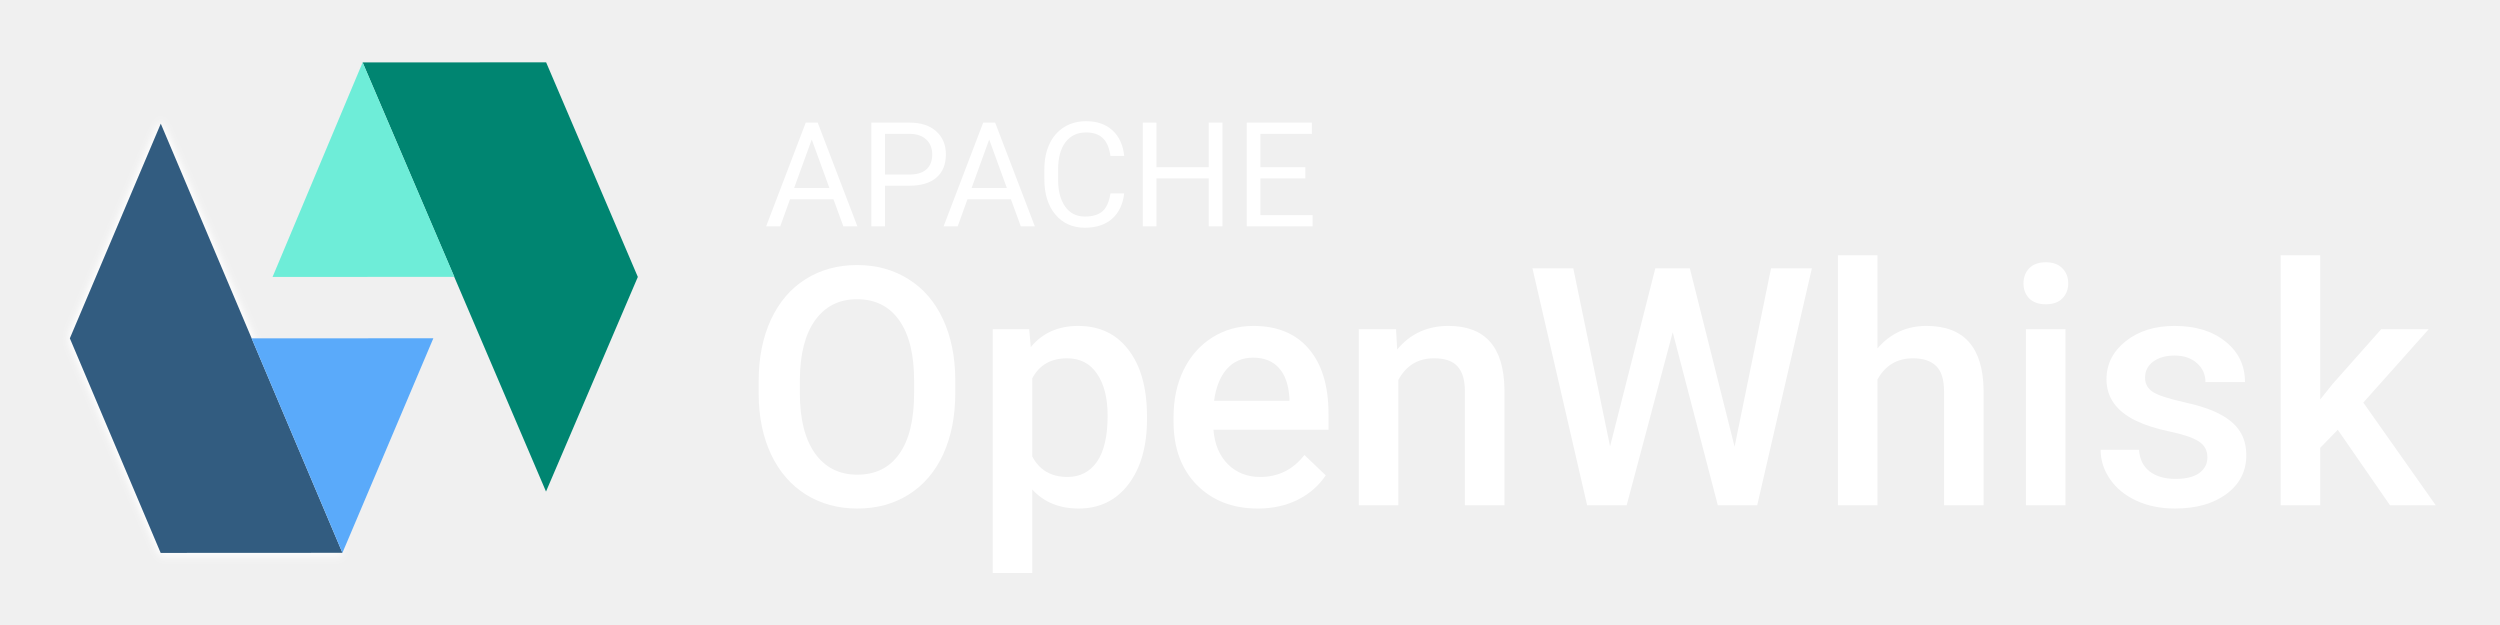
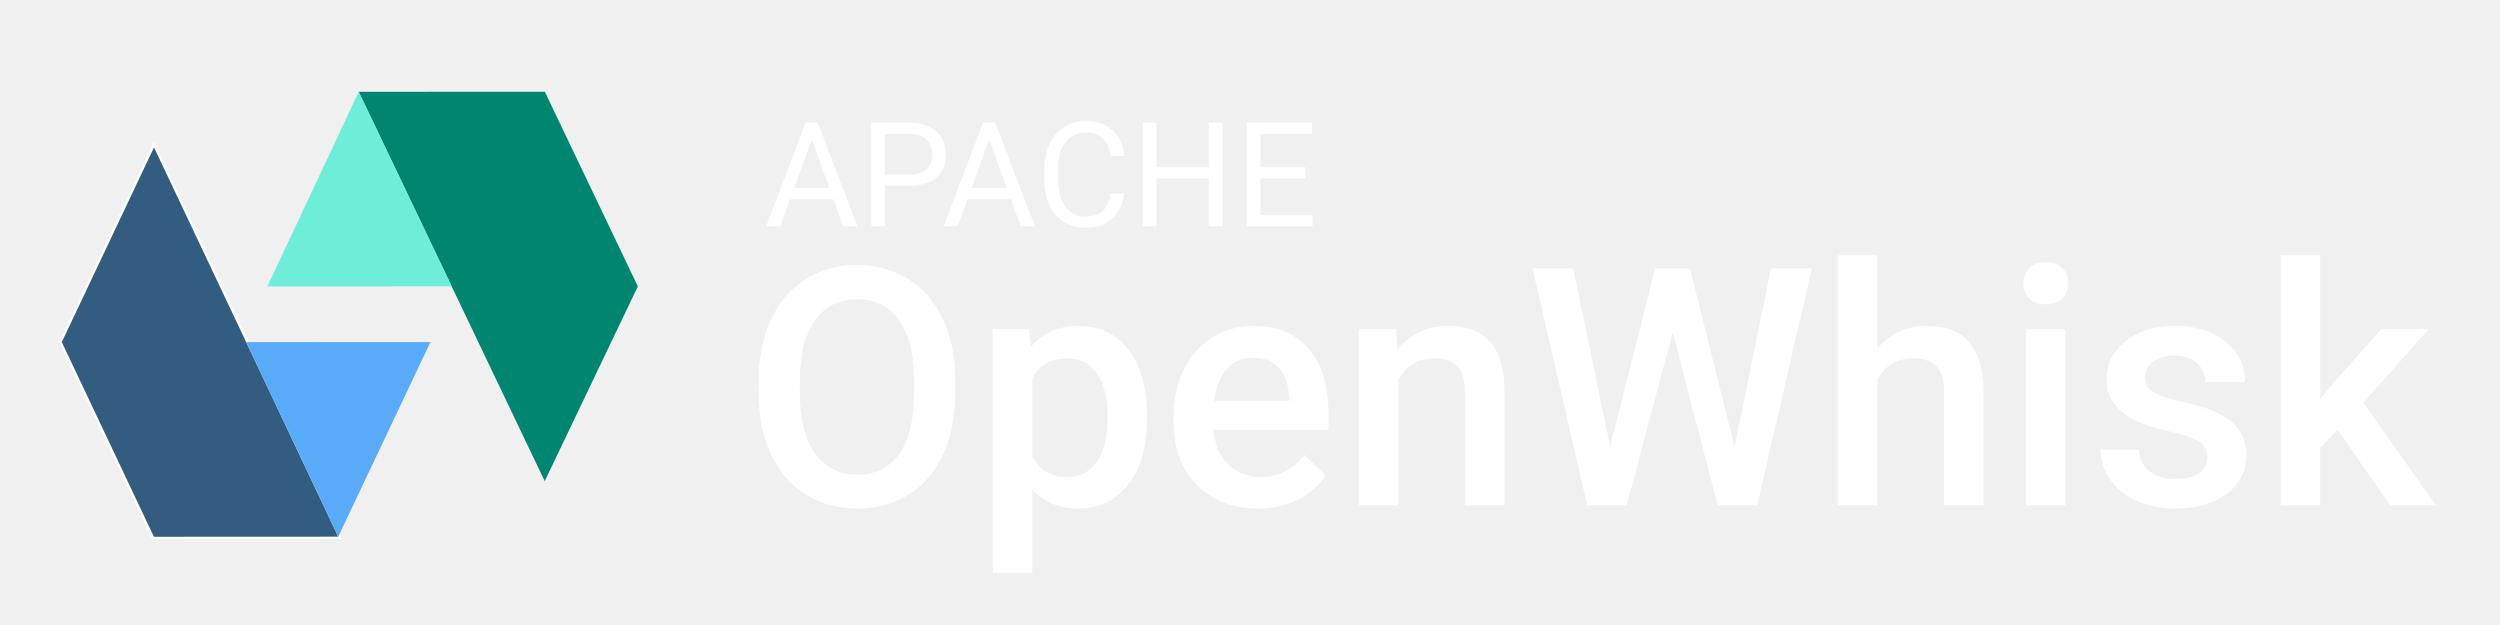
- <svg xmlns="http://www.w3.org/2000/svg" xmlns:xlink="http://www.w3.org/1999/xlink" width="320" height="80" viewBox="0 0 320 80" version="1.1" id="svg4829">
-   <rect style="display:none;fill:#502d16;fill-opacity:1;stroke:none;stroke-opacity:1" id="rect316" width="320" height="80" x="0" y="0" />
+ <svg xmlns="http://www.w3.org/2000/svg" xmlns:ns2="http://www.openswatchbook.org/uri/2009/osb" xmlns:xlink="http://www.w3.org/1999/xlink" width="320" height="80" viewBox="0 0 320 80" version="1.1" id="svg4829">
+   <rect style="display:none;fill:#27558f;fill-opacity:0.941;stroke:none;stroke-opacity:1" id="rect316" width="320" height="80" x="0" y="0" />
  <defs id="defs4816">
-     <color-profile name="Adobe-RGB--1998-" xlink:href="/System/Library/ColorSync/Profiles/AdobeRGB1998.icc" id="color-profile137" />
+     <color-profile name="Adobe-RGB--1998-" xlink:href="/System/Library/ColorSync/Profiles/AdobeRGB1998.icc" id="color-profile9" />
    <filter style="color-interpolation-filters:sRGB" id="filter4902">
      <feFlood flood-opacity="0.498" flood-color="rgb(0,0,0)" result="flood" id="feFlood4892" />
      <feComposite in="flood" in2="SourceGraphic" operator="in" result="composite1" id="feComposite4894" />
      <feGaussianBlur in="composite1" stdDeviation="2" result="blur" id="feGaussianBlur4896" />
      <feOffset dx="6" dy="6" result="offset" id="feOffset4898" />
      <feComposite in="SourceGraphic" in2="offset" operator="over" result="fbSourceGraphic" id="feComposite4900" />
      <feColorMatrix result="fbSourceGraphicAlpha" in="fbSourceGraphic" values="0 0 0 -1 0 0 0 0 -1 0 0 0 0 -1 0 0 0 0 1 0" id="feColorMatrix4988" />
      <feFlood id="feFlood4990" flood-opacity="0.498" flood-color="rgb(0,0,0)" result="flood" in="fbSourceGraphic" />
      <feComposite in2="fbSourceGraphic" id="feComposite4992" in="flood" operator="in" result="composite1" />
      <feGaussianBlur id="feGaussianBlur4994" in="composite1" stdDeviation="1" result="blur" />
      <feOffset id="feOffset4996" dx="6" dy="6" result="offset" />
      <feComposite in2="offset" id="feComposite4998" in="fbSourceGraphic" operator="over" result="fbSourceGraphic" />
      <feColorMatrix result="fbSourceGraphicAlpha" in="fbSourceGraphic" values="0 0 0 -1 0 0 0 0 -1 0 0 0 0 -1 0 0 0 0 1 0" id="feColorMatrix5000" />
      <feFlood id="feFlood5002" flood-opacity="0.498" flood-color="rgb(0,0,0)" result="flood" in="fbSourceGraphic" />
      <feComposite in2="fbSourceGraphic" id="feComposite5004" in="flood" operator="in" result="composite1" />
      <feGaussianBlur id="feGaussianBlur5006" in="composite1" stdDeviation="1" result="blur" />
      <feOffset id="feOffset5008" dx="6" dy="6" result="offset" />
      <feComposite in2="offset" id="feComposite5010" in="fbSourceGraphic" operator="over" result="fbSourceGraphic" />
      <feColorMatrix result="fbSourceGraphicAlpha" in="fbSourceGraphic" values="0 0 0 -1 0 0 0 0 -1 0 0 0 0 -1 0 0 0 0 1 0" id="feColorMatrix5012" />
      <feFlood id="feFlood5014" flood-opacity="0.498" flood-color="rgb(0,0,0)" result="flood" in="fbSourceGraphic" />
      <feComposite in2="fbSourceGraphic" id="feComposite5016" in="flood" operator="in" result="composite1" />
      <feGaussianBlur id="feGaussianBlur5018" in="composite1" stdDeviation="1" result="blur" />
      <feOffset id="feOffset5020" dx="6" dy="6" result="offset" />
      <feComposite in2="offset" id="feComposite5022" in="fbSourceGraphic" operator="over" result="fbSourceGraphic" />
      <feColorMatrix result="fbSourceGraphicAlpha" in="fbSourceGraphic" values="0 0 0 -1 0 0 0 0 -1 0 0 0 0 -1 0 0 0 0 1 0" id="feColorMatrix5024" />
      <feFlood id="feFlood5026" flood-opacity="0.498" flood-color="rgb(0,0,0)" result="flood" in="fbSourceGraphic" />
      <feComposite in2="fbSourceGraphic" id="feComposite5028" in="flood" operator="in" result="composite1" />
      <feGaussianBlur id="feGaussianBlur5030" in="composite1" stdDeviation="1" result="blur" />
      <feOffset id="feOffset5032" dx="6" dy="6" result="offset" />
      <feComposite in2="offset" id="feComposite5034" in="fbSourceGraphic" operator="over" result="fbSourceGraphic" />
      <feColorMatrix result="fbSourceGraphicAlpha" in="fbSourceGraphic" values="0 0 0 -1 0 0 0 0 -1 0 0 0 0 -1 0 0 0 0 1 0" id="feColorMatrix5036" />
      <feFlood id="feFlood5038" flood-opacity="0.498" flood-color="rgb(0,0,0)" result="flood" in="fbSourceGraphic" />
      <feComposite in2="fbSourceGraphic" id="feComposite5040" in="flood" operator="in" result="composite1" />
      <feGaussianBlur id="feGaussianBlur5042" in="composite1" stdDeviation="1" result="blur" />
      <feOffset id="feOffset5044" dx="6" dy="6" result="offset" />
      <feComposite in2="offset" id="feComposite5046" in="fbSourceGraphic" operator="over" result="composite2" />
    </filter>
    <filter style="color-interpolation-filters:sRGB" id="filter4342">
      <feFlood flood-opacity="0.933" flood-color="rgb(255,255,255)" result="flood" id="feFlood4332" />
      <feComposite in="flood" in2="SourceGraphic" operator="in" result="composite1" id="feComposite4334" />
      <feGaussianBlur in="composite1" stdDeviation="0.2" result="blur" id="feGaussianBlur4336" />
      <feOffset dx="1.38778e-16" dy="1.38778e-16" result="offset" id="feOffset4338" />
      <feComposite in="SourceGraphic" in2="offset" operator="over" result="fbSourceGraphic" id="feComposite4340" />
      <feColorMatrix result="fbSourceGraphicAlpha" in="fbSourceGraphic" values="0 0 0 -1 0 0 0 0 -1 0 0 0 0 -1 0 0 0 0 1 0" id="feColorMatrix4344" />
      <feFlood id="feFlood4346" flood-opacity="0.933" flood-color="rgb(255,255,255)" result="flood" in="fbSourceGraphic" />
      <feComposite in2="fbSourceGraphic" id="feComposite4348" in="flood" operator="in" result="composite1" />
      <feGaussianBlur id="feGaussianBlur4350" in="composite1" stdDeviation="0.2" result="blur" />
      <feOffset id="feOffset4352" dx="1.38778e-16" dy="1.38778e-16" result="offset" />
      <feComposite in2="offset" id="feComposite4354" in="fbSourceGraphic" operator="over" result="composite2" />
    </filter>
+     <linearGradient ns2:paint="solid" id="linearGradient2544">
+       <stop id="stop2542" offset="0" style="stop-color:#000000;stop-opacity:1;" />
+     </linearGradient>
+     <color-profile id="color-profile61" xlink:href="/System/Library/ColorSync/Profiles/AdobeRGB1998.icc" name="Adobe-RGB--1998-" />
+     <filter id="filter4902-8" style="color-interpolation-filters:sRGB">
+       <feFlood id="feFlood4892-3" result="flood" flood-color="rgb(0,0,0)" flood-opacity="0.498" />
+       <feComposite id="feComposite4894-9" result="composite1" operator="in" in2="SourceGraphic" in="flood" />
+       <feGaussianBlur id="feGaussianBlur4896-0" result="blur" stdDeviation="2" in="composite1" />
+       <feOffset id="feOffset4898-5" result="offset" dy="6" dx="6" />
+       <feComposite id="feComposite4900-2" result="fbSourceGraphic" operator="over" in2="offset" in="SourceGraphic" />
+       <feColorMatrix id="feColorMatrix4988-2" values="0 0 0 -1 0 0 0 0 -1 0 0 0 0 -1 0 0 0 0 1 0" in="fbSourceGraphic" result="fbSourceGraphicAlpha" />
+       <feFlood in="fbSourceGraphic" result="flood" flood-color="rgb(0,0,0)" flood-opacity="0.498" id="feFlood4990-7" />
+       <feComposite result="composite1" operator="in" in="flood" id="feComposite4992-3" in2="fbSourceGraphic" />
+       <feGaussianBlur result="blur" stdDeviation="1" in="composite1" id="feGaussianBlur4994-7" />
+       <feOffset result="offset" dy="6" dx="6" id="feOffset4996-9" />
+       <feComposite result="fbSourceGraphic" operator="over" in="fbSourceGraphic" id="feComposite4998-0" in2="offset" />
+       <feColorMatrix id="feColorMatrix5000-2" values="0 0 0 -1 0 0 0 0 -1 0 0 0 0 -1 0 0 0 0 1 0" in="fbSourceGraphic" result="fbSourceGraphicAlpha" />
+       <feFlood in="fbSourceGraphic" result="flood" flood-color="rgb(0,0,0)" flood-opacity="0.498" id="feFlood5002-3" />
+       <feComposite result="composite1" operator="in" in="flood" id="feComposite5004-9" in2="fbSourceGraphic" />
+       <feGaussianBlur result="blur" stdDeviation="1" in="composite1" id="feGaussianBlur5006-9" />
+       <feOffset result="offset" dy="6" dx="6" id="feOffset5008-7" />
+       <feComposite result="fbSourceGraphic" operator="over" in="fbSourceGraphic" id="feComposite5010-0" in2="offset" />
+       <feColorMatrix id="feColorMatrix5012-3" values="0 0 0 -1 0 0 0 0 -1 0 0 0 0 -1 0 0 0 0 1 0" in="fbSourceGraphic" result="fbSourceGraphicAlpha" />
+       <feFlood in="fbSourceGraphic" result="flood" flood-color="rgb(0,0,0)" flood-opacity="0.498" id="feFlood5014-9" />
+       <feComposite result="composite1" operator="in" in="flood" id="feComposite5016-8" in2="fbSourceGraphic" />
+       <feGaussianBlur result="blur" stdDeviation="1" in="composite1" id="feGaussianBlur5018-6" />
+       <feOffset result="offset" dy="6" dx="6" id="feOffset5020-5" />
+       <feComposite result="fbSourceGraphic" operator="over" in="fbSourceGraphic" id="feComposite5022-7" in2="offset" />
+       <feColorMatrix id="feColorMatrix5024-6" values="0 0 0 -1 0 0 0 0 -1 0 0 0 0 -1 0 0 0 0 1 0" in="fbSourceGraphic" result="fbSourceGraphicAlpha" />
+       <feFlood in="fbSourceGraphic" result="flood" flood-color="rgb(0,0,0)" flood-opacity="0.498" id="feFlood5026-2" />
+       <feComposite result="composite1" operator="in" in="flood" id="feComposite5028-7" in2="fbSourceGraphic" />
+       <feGaussianBlur result="blur" stdDeviation="1" in="composite1" id="feGaussianBlur5030-0" />
+       <feOffset result="offset" dy="6" dx="6" id="feOffset5032-3" />
+       <feComposite result="fbSourceGraphic" operator="over" in="fbSourceGraphic" id="feComposite5034-9" in2="offset" />
+       <feColorMatrix id="feColorMatrix5036-9" values="0 0 0 -1 0 0 0 0 -1 0 0 0 0 -1 0 0 0 0 1 0" in="fbSourceGraphic" result="fbSourceGraphicAlpha" />
+       <feFlood in="fbSourceGraphic" result="flood" flood-color="rgb(0,0,0)" flood-opacity="0.498" id="feFlood5038-9" />
+       <feComposite result="composite1" operator="in" in="flood" id="feComposite5040-1" in2="fbSourceGraphic" />
+       <feGaussianBlur result="blur" stdDeviation="1" in="composite1" id="feGaussianBlur5042-7" />
+       <feOffset result="offset" dy="6" dx="6" id="feOffset5044-2" />
+       <feComposite result="composite2" operator="over" in="fbSourceGraphic" id="feComposite5046-3" in2="offset" />
+     </filter>
+     <filter id="filter569" style="color-interpolation-filters:sRGB">
+       <feFlood id="feFlood559" result="flood" flood-color="rgb(0,0,0)" flood-opacity="0.498" />
+       <feComposite id="feComposite561" result="composite1" operator="in" in2="SourceGraphic" in="flood" />
+       <feGaussianBlur id="feGaussianBlur563" result="blur" stdDeviation="1.38778e-16" in="composite1" />
+       <feOffset id="feOffset565" result="offset" dy="0.2" dx="0.2" />
+       <feComposite id="feComposite567" result="composite2" operator="over" in2="offset" in="SourceGraphic" />
+     </filter>
+     <filter id="filter895" style="color-interpolation-filters:sRGB">
+       <feFlood id="feFlood885" result="flood" flood-color="rgb(255,255,255)" flood-opacity="0.498" />
+       <feComposite id="feComposite887" result="composite1" operator="in" in2="SourceGraphic" in="flood" />
+       <feGaussianBlur id="feGaussianBlur889" result="blur" stdDeviation="1.38778e-16" in="composite1" />
+       <feOffset id="feOffset891" result="offset" dy="-2.77556e-17" dx="-0.2" />
+       <feComposite id="feComposite893" result="composite2" operator="over" in2="offset" in="SourceGraphic" />
+     </filter>
+     <filter id="filter946" style="color-interpolation-filters:sRGB">
+       <feFlood id="feFlood936" result="flood" flood-color="rgb(0,0,0)" flood-opacity="0.498" />
+       <feComposite id="feComposite938" result="composite1" operator="in" in2="SourceGraphic" in="flood" />
+       <feGaussianBlur id="feGaussianBlur940" result="blur" stdDeviation="1.38778e-16" in="composite1" />
+       <feOffset id="feOffset942" result="offset" dy="-2.77556e-17" dx="-0.2" />
+       <feComposite id="feComposite944" result="composite2" operator="over" in2="offset" in="SourceGraphic" />
+     </filter>
+     <filter id="filter1214" style="color-interpolation-filters:sRGB">
+       <feFlood id="feFlood1204" result="flood" flood-color="rgb(0,0,0)" flood-opacity="0.498" />
+       <feComposite id="feComposite1206" result="composite1" operator="in" in2="SourceGraphic" in="flood" />
+       <feGaussianBlur id="feGaussianBlur1208" result="blur" stdDeviation="1.38778e-16" in="composite1" />
+       <feOffset id="feOffset1210" result="offset" dy="0.1" dx="-0.1" />
+       <feComposite id="feComposite1212" result="composite2" operator="over" in2="offset" in="SourceGraphic" />
+     </filter>
+     <filter id="filter1437" style="color-interpolation-filters:sRGB">
+       <feFlood id="feFlood1427" result="flood" flood-color="rgb(255,255,255)" flood-opacity="0.498" />
+       <feComposite id="feComposite1429" result="composite1" operator="in" in2="SourceGraphic" in="flood" />
+       <feGaussianBlur id="feGaussianBlur1431" result="blur" stdDeviation="1.38778e-16" in="composite1" />
+       <feOffset id="feOffset1433" result="offset" dy="0.1" dx="0.1" />
+       <feComposite id="feComposite1435" result="composite2" operator="over" in2="offset" in="SourceGraphic" />
+     </filter>
+     <clipPath id="clipPath2252" clipPathUnits="userSpaceOnUse">
+       <rect ry="0.375" y="-0.229" x="15.285" height="17.758" width="15.336" id="rect2254" style="fill:none;fill-opacity:1;stroke:#000000;stroke-width:0.937;stroke-linecap:butt;stroke-linejoin:miter;stroke-opacity:1;paint-order:fill markers stroke" />
+     </clipPath>
+     <clipPath id="clipPath2270" clipPathUnits="userSpaceOnUse">
+       <rect ry="0.36" y="-0.064" x="9.199" height="9.028" width="11.395" id="rect2272" style="fill:none;fill-opacity:1;stroke:#000000;stroke-width:0;stroke-linecap:butt;stroke-linejoin:miter;stroke-miterlimit:4;stroke-dasharray:none;stroke-opacity:1;paint-order:fill markers stroke" />
+     </clipPath>
+     <filter id="filter2408" style="color-interpolation-filters:sRGB">
+       <feFlood id="feFlood2398" result="flood" flood-color="rgb(0,0,0)" flood-opacity="0.498" />
+       <feComposite id="feComposite2400" result="composite1" operator="in" in2="SourceGraphic" in="flood" />
+       <feGaussianBlur id="feGaussianBlur2402" result="blur" stdDeviation="1.38778e-16" in="composite1" />
+       <feOffset id="feOffset2404" result="offset" dy="0.1" dx="-0.1" />
+       <feComposite id="feComposite2406" result="composite2" operator="over" in2="offset" in="SourceGraphic" />
+     </filter>
+     <clipPath id="clipPath2418" clipPathUnits="userSpaceOnUse">
+       <rect ry="0.37" y="-0.056" x="10.365" height="8.949" width="11.568" id="rect2420" style="fill:none;fill-opacity:1;stroke:#000000;stroke-width:0;stroke-linecap:butt;stroke-linejoin:miter;stroke-miterlimit:4;stroke-dasharray:none;stroke-opacity:1;paint-order:fill markers stroke" />
+     </clipPath>
+     <filter id="filter2530" style="color-interpolation-filters:sRGB">
+       <feFlood id="feFlood2520" result="flood" flood-color="rgb(255,255,255)" flood-opacity="0.498" />
+       <feComposite id="feComposite2522" result="composite1" operator="in" in2="SourceGraphic" in="flood" />
+       <feGaussianBlur id="feGaussianBlur2524" result="blur" stdDeviation="1.38778e-16" in="composite1" />
+       <feOffset id="feOffset2526" result="offset" dy="0" dx="-0.1" />
+       <feComposite id="feComposite2528" result="composite2" operator="over" in2="offset" in="SourceGraphic" />
+     </filter>
  </defs>
-   <g id="Symbols" style="display:inline;fill:none;fill-rule:evenodd;stroke:none;stroke-width:1" transform="translate(0,99.98738)">
-     <g aria-label="APACHE" style="font-style:normal;font-variant:normal;font-weight:normal;font-stretch:normal;font-size:18.667px;line-height:1.25;font-family:Roboto;-inkscape-font-specification:'Roboto, Normal';font-variant-ligatures:normal;font-variant-caps:normal;font-variant-numeric:normal;font-feature-settings:normal;text-align:start;letter-spacing:0px;word-spacing:0px;writing-mode:lr-tb;text-anchor:start;display:inline;fill:#ffffff;fill-opacity:1;stroke:none" id="text3766" transform="translate(-270.2426,-30.29289)">
-       <path d="m 376.924,-44.191 h -5.56 l -1.249,3.464 h -1.805 l 5.068,-13.271 h 1.531 l 5.077,13.271 h -1.796 z m -5.031,-1.44 h 4.512 l -2.26,-6.207 z" id="path3790" />
-       <path d="m 383.523,-45.923 v 5.195 h -1.75 v -13.271 h 4.895 q 2.178,0 3.409,1.112 1.24,1.112 1.24,2.944 0,1.932 -1.212,2.98 -1.203,1.039 -3.454,1.039 z m 0,-1.431 h 3.145 q 1.404,0 2.151,-0.656 0.747,-0.665 0.747,-1.914 0,-1.185 -0.747,-1.896 -0.747,-0.711 -2.051,-0.738 h -3.245 z" id="path3792" />
-       <path d="m 399.638,-44.191 h -5.56 l -1.249,3.464 h -1.805 l 5.068,-13.271 h 1.531 l 5.077,13.271 h -1.796 z m -5.031,-1.44 h 4.512 l -2.26,-6.207 z" id="path3794" />
-       <path d="m 414.139,-44.938 q -0.246,2.105 -1.559,3.254 -1.303,1.139 -3.473,1.139 -2.352,0 -3.773,-1.686 -1.413,-1.686 -1.413,-4.512 v -1.276 q 0,-1.85 0.656,-3.254 0.665,-1.404 1.878,-2.151 1.212,-0.757 2.807,-0.757 2.115,0 3.391,1.185 1.276,1.176 1.486,3.263 h -1.759 q -0.228,-1.586 -0.993,-2.297 -0.757,-0.711 -2.124,-0.711 -1.677,0 -2.634,1.24 -0.948,1.24 -0.948,3.527 v 1.285 q 0,2.16 0.902,3.436 0.902,1.276 2.525,1.276 1.458,0 2.233,-0.656 0.784,-0.665 1.039,-2.306 z" id="path3796" />
-       <path d="m 426.717,-40.727 h -1.759 v -6.134 h -6.69 v 6.134 h -1.75 v -13.271 h 1.75 v 5.706 h 6.69 v -5.706 h 1.759 z" id="path3798" />
-       <path d="m 437.326,-46.862 h -5.751 v 4.703 h 6.681 v 1.431 h -8.431 v -13.271 h 8.34 v 1.44 h -6.59 v 4.266 h 5.751 z" id="path3800" />
+   <g transform="translate(-270.2426,69.69449)" id="text3766" style="font-style:normal;font-variant:normal;font-weight:normal;font-stretch:normal;font-size:18.667px;line-height:1.25;font-family:Roboto;-inkscape-font-specification:'Roboto, Normal';font-variant-ligatures:normal;font-variant-caps:normal;font-variant-numeric:normal;font-feature-settings:normal;text-align:start;letter-spacing:0px;word-spacing:0px;writing-mode:lr-tb;text-anchor:start;display:inline;fill:#ffffff;fill-opacity:1;fill-rule:evenodd;stroke:none;stroke-width:1" aria-label="APACHE">
+     <path id="path3790" d="m 376.924,-44.191 h -5.56 l -1.249,3.464 h -1.805 l 5.068,-13.271 h 1.531 l 5.077,13.271 h -1.796 z m -5.031,-1.44 h 4.512 l -2.26,-6.207 z" />
+     <path id="path3792" d="m 383.523,-45.923 v 5.195 h -1.75 v -13.271 h 4.895 q 2.178,0 3.409,1.112 1.24,1.112 1.24,2.944 0,1.932 -1.212,2.98 -1.203,1.039 -3.454,1.039 z m 0,-1.431 h 3.145 q 1.404,0 2.151,-0.656 0.747,-0.665 0.747,-1.914 0,-1.185 -0.747,-1.896 -0.747,-0.711 -2.051,-0.738 h -3.245 z" />
+     <path id="path3794" d="m 399.638,-44.191 h -5.56 l -1.249,3.464 h -1.805 l 5.068,-13.271 h 1.531 l 5.077,13.271 h -1.796 z m -5.031,-1.44 h 4.512 l -2.26,-6.207 z" />
+     <path id="path3796" d="m 414.139,-44.938 q -0.246,2.105 -1.559,3.254 -1.303,1.139 -3.473,1.139 -2.352,0 -3.773,-1.686 -1.413,-1.686 -1.413,-4.512 v -1.276 q 0,-1.85 0.656,-3.254 0.665,-1.404 1.878,-2.151 1.212,-0.757 2.807,-0.757 2.115,0 3.391,1.185 1.276,1.176 1.486,3.263 h -1.759 q -0.228,-1.586 -0.993,-2.297 -0.757,-0.711 -2.124,-0.711 -1.677,0 -2.634,1.24 -0.948,1.24 -0.948,3.527 v 1.285 q 0,2.16 0.902,3.436 0.902,1.276 2.525,1.276 1.458,0 2.233,-0.656 0.784,-0.665 1.039,-2.306 z" />
+     <path id="path3798" d="m 426.717,-40.727 h -1.759 v -6.134 h -6.69 v 6.134 h -1.75 v -13.271 h 1.75 v 5.706 h 6.69 v -5.706 h 1.759 z" />
+     <path id="path3800" d="m 437.326,-46.862 h -5.751 v 4.703 h 6.681 v 1.431 h -8.431 v -13.271 h 8.34 v 1.44 h -6.59 v 4.266 h 5.751 z" />
+   </g>
+   <g transform="translate(-270.2426,69.69449)" id="text3762" style="font-style:normal;font-variant:normal;font-weight:500;font-stretch:normal;font-size:42.667px;line-height:1.25;font-family:Roboto;-inkscape-font-specification:'Roboto, Medium';font-variant-ligatures:normal;font-variant-caps:normal;font-variant-numeric:normal;font-feature-settings:normal;text-align:start;letter-spacing:0px;word-spacing:0px;writing-mode:lr-tb;text-anchor:start;fill:#ffffff;fill-opacity:1;fill-rule:evenodd;stroke:none;stroke-width:1" aria-label="OpenWhisk">
+     <path id="path3771" d="m 392.519,-19.394 q 0,4.458 -1.542,7.833 -1.542,3.354 -4.417,5.167 -2.854,1.792 -6.583,1.792 -3.688,0 -6.583,-1.792 -2.875,-1.812 -4.458,-5.146 -1.562,-3.333 -1.583,-7.688 v -1.708 q 0,-4.438 1.562,-7.833 1.583,-3.396 4.438,-5.188 2.875,-1.812 6.583,-1.812 3.708,0 6.562,1.792 2.875,1.771 4.438,5.125 1.562,3.333 1.583,7.771 z m -5.271,-1.583 q 0,-5.042 -1.917,-7.729 -1.896,-2.688 -5.396,-2.688 -3.417,0 -5.354,2.688 -1.917,2.667 -1.958,7.563 v 1.75 q 0,5 1.938,7.729 1.958,2.729 5.417,2.729 3.5,0 5.375,-2.667 1.896,-2.667 1.896,-7.792 z" />
+     <path id="path3773" d="m 417.06,-16.06 q 0,5.229 -2.375,8.354 -2.375,3.104 -6.375,3.104 -3.708,0 -5.938,-2.438 V 3.648 h -5.062 V -27.56 h 4.667 l 0.208,2.292 q 2.229,-2.708 6.062,-2.708 4.125,0 6.458,3.083 2.354,3.062 2.354,8.521 z m -5.042,-0.438 q 0,-3.375 -1.354,-5.354 -1.333,-1.979 -3.833,-1.979 -3.104,0 -4.458,2.562 v 10 q 1.375,2.625 4.5,2.625 2.417,0 3.771,-1.938 1.375,-1.958 1.375,-5.917 z" />
+     <path id="path3775" d="m 431.248,-4.602 q -4.812,0 -7.812,-3.021 -2.979,-3.042 -2.979,-8.083 v -0.625 q 0,-3.375 1.292,-6.021 1.312,-2.667 3.667,-4.146 2.354,-1.479 5.25,-1.479 4.604,0 7.104,2.938 2.521,2.938 2.521,8.312 v 2.042 h -14.729 q 0.229,2.792 1.854,4.417 1.646,1.625 4.125,1.625 3.479,0 5.667,-2.812 l 2.729,2.604 q -1.354,2.021 -3.625,3.146 -2.25,1.104 -5.062,1.104 z m -0.604,-19.313 q -2.083,0 -3.375,1.458 -1.271,1.458 -1.625,4.062 h 9.646 v -0.375 q -0.167,-2.542 -1.354,-3.833 -1.188,-1.312 -3.292,-1.312 z" />
+     <path id="path3777" d="m 448.935,-27.56 0.146,2.604 q 2.5,-3.021 6.562,-3.021 7.042,0 7.167,8.062 v 14.896 h -5.062 V -19.623 q 0,-2.146 -0.938,-3.167 -0.917,-1.042 -3.021,-1.042 -3.062,0 -4.562,2.771 v 16.042 h -5.062 V -27.56 Z" />
+     <path id="path3779" d="m 492.269,-12.519 4.667,-22.833 h 5.229 l -7,30.333 h -5.042 l -5.771,-22.146 -5.896,22.146 h -5.062 l -7,-30.333 h 5.229 l 4.708,22.792 5.792,-22.792 h 4.417 z" />
+     <path id="path3781" d="m 510.56,-25.102 q 2.479,-2.875 6.271,-2.875 7.208,0 7.312,8.229 v 14.729 h -5.062 V -19.56 q 0,-2.333 -1.021,-3.292 -1,-0.979 -2.958,-0.979 -3.042,0 -4.542,2.708 v 16.104 h -5.062 V -37.019 h 5.062 z" />
+     <path id="path3783" d="m 534.623,-5.019 h -5.062 V -27.56 h 5.062 z m -5.375,-28.396 q 0,-1.167 0.729,-1.938 0.75,-0.771 2.125,-0.771 1.375,0 2.125,0.771 0.75,0.771 0.75,1.938 0,1.146 -0.75,1.917 -0.75,0.75 -2.125,0.75 -1.375,0 -2.125,-0.75 -0.729,-0.771 -0.729,-1.917 z" />
+     <path id="path3785" d="m 552.79,-11.144 q 0,-1.354 -1.125,-2.062 -1.104,-0.708 -3.688,-1.25 -2.583,-0.542 -4.312,-1.375 -3.792,-1.833 -3.792,-5.312 0,-2.917 2.458,-4.875 2.458,-1.958 6.25,-1.958 4.042,0 6.521,2 2.5,2 2.5,5.188 h -5.062 q 0,-1.458 -1.083,-2.417 -1.083,-0.979 -2.875,-0.979 -1.667,0 -2.729,0.771 -1.042,0.771 -1.042,2.062 0,1.167 0.979,1.812 0.979,0.646 3.958,1.312 2.979,0.646 4.667,1.562 1.708,0.896 2.521,2.167 0.833,1.271 0.833,3.083 0,3.042 -2.521,4.937 -2.521,1.875 -6.604,1.875 -2.771,0 -4.938,-1 -2.167,-1 -3.375,-2.75 -1.208,-1.75 -1.208,-3.771 h 4.917 q 0.104,1.792 1.354,2.771 1.25,0.958 3.312,0.958 2,0 3.042,-0.75 1.042,-0.771 1.042,-2 z" />
+     <path id="path3787" d="m 569.477,-14.685 -2.25,2.312 v 7.354 h -5.062 V -37.019 h 5.062 v 18.458 l 1.583,-1.979 6.229,-7.021 h 6.083 l -8.375,9.396 9.271,13.146 h -5.854 z" />
+   </g>
+   <g style="display:inline;stroke-width:0.887" id="g107" transform="matrix(2.446156,0,0,2.893506,7.656739,8.338961)">
+     <g id="g2552" style="display:inline;stroke-width:0.887">
+       <path id="polygon2422" d="M 14.673,19.789 4.82,2.219 -0.126,11.076 4.739,19.789 Z" clip-path="none" style="display:inline;fill:#ffffff;fill-opacity:1;stroke:none;stroke-width:0.887;stroke-opacity:1" transform="translate(0.1028831,1.175636)" />
    </g>
-     <g aria-label="OpenWhisk" style="font-style:normal;font-variant:normal;font-weight:500;font-stretch:normal;font-size:42.667px;line-height:1.25;font-family:Roboto;-inkscape-font-specification:'Roboto, Medium';font-variant-ligatures:normal;font-variant-caps:normal;font-variant-numeric:normal;font-feature-settings:normal;text-align:start;letter-spacing:0px;word-spacing:0px;writing-mode:lr-tb;text-anchor:start;fill:#ffffff;fill-opacity:1;stroke:none" id="text3762" transform="translate(-270.2426,-30.29289)">
-       <path d="m 392.519,-19.394 q 0,4.458 -1.542,7.833 -1.542,3.354 -4.417,5.167 -2.854,1.792 -6.583,1.792 -3.688,0 -6.583,-1.792 -2.875,-1.812 -4.458,-5.146 -1.562,-3.333 -1.583,-7.688 v -1.708 q 0,-4.438 1.562,-7.833 1.583,-3.396 4.438,-5.188 2.875,-1.812 6.583,-1.812 3.708,0 6.562,1.792 2.875,1.771 4.438,5.125 1.562,3.333 1.583,7.771 z m -5.271,-1.583 q 0,-5.042 -1.917,-7.729 -1.896,-2.688 -5.396,-2.688 -3.417,0 -5.354,2.688 -1.917,2.667 -1.958,7.563 v 1.75 q 0,5 1.938,7.729 1.958,2.729 5.417,2.729 3.5,0 5.375,-2.667 1.896,-2.667 1.896,-7.792 z" id="path3771" />
-       <path d="m 417.06,-16.06 q 0,5.229 -2.375,8.354 -2.375,3.104 -6.375,3.104 -3.708,0 -5.938,-2.438 V 3.648 h -5.062 V -27.56 h 4.667 l 0.208,2.292 q 2.229,-2.708 6.062,-2.708 4.125,0 6.458,3.083 2.354,3.062 2.354,8.521 z m -5.042,-0.438 q 0,-3.375 -1.354,-5.354 -1.333,-1.979 -3.833,-1.979 -3.104,0 -4.458,2.562 v 10 q 1.375,2.625 4.5,2.625 2.417,0 3.771,-1.938 1.375,-1.958 1.375,-5.917 z" id="path3773" />
-       <path d="m 431.248,-4.602 q -4.812,0 -7.812,-3.021 -2.979,-3.042 -2.979,-8.083 v -0.625 q 0,-3.375 1.292,-6.021 1.312,-2.667 3.667,-4.146 2.354,-1.479 5.25,-1.479 4.604,0 7.104,2.938 2.521,2.938 2.521,8.312 v 2.042 h -14.729 q 0.229,2.792 1.854,4.417 1.646,1.625 4.125,1.625 3.479,0 5.667,-2.812 l 2.729,2.604 q -1.354,2.021 -3.625,3.146 -2.25,1.104 -5.062,1.104 z m -0.604,-19.313 q -2.083,0 -3.375,1.458 -1.271,1.458 -1.625,4.062 h 9.646 v -0.375 q -0.167,-2.542 -1.354,-3.833 -1.188,-1.312 -3.292,-1.312 z" id="path3775" />
-       <path d="m 448.935,-27.56 0.146,2.604 q 2.5,-3.021 6.562,-3.021 7.042,0 7.167,8.062 v 14.896 h -5.062 V -19.623 q 0,-2.146 -0.938,-3.167 -0.917,-1.042 -3.021,-1.042 -3.062,0 -4.562,2.771 v 16.042 h -5.062 V -27.56 Z" id="path3777" />
-       <path d="m 492.269,-12.519 4.667,-22.833 h 5.229 l -7,30.333 h -5.042 l -5.771,-22.146 -5.896,22.146 h -5.062 l -7,-30.333 h 5.229 l 4.708,22.792 5.792,-22.792 h 4.417 z" id="path3779" />
-       <path d="m 510.56,-25.102 q 2.479,-2.875 6.271,-2.875 7.208,0 7.312,8.229 v 14.729 h -5.062 V -19.56 q 0,-2.333 -1.021,-3.292 -1,-0.979 -2.958,-0.979 -3.042,0 -4.542,2.708 v 16.104 h -5.062 V -37.019 h 5.062 z" id="path3781" />
-       <path d="m 534.623,-5.019 h -5.062 V -27.56 h 5.062 z m -5.375,-28.396 q 0,-1.167 0.729,-1.938 0.75,-0.771 2.125,-0.771 1.375,0 2.125,0.771 0.75,0.771 0.75,1.938 0,1.146 -0.75,1.917 -0.75,0.75 -2.125,0.75 -1.375,0 -2.125,-0.75 -0.729,-0.771 -0.729,-1.917 z" id="path3783" />
-       <path d="m 552.79,-11.144 q 0,-1.354 -1.125,-2.062 -1.104,-0.708 -3.688,-1.25 -2.583,-0.542 -4.312,-1.375 -3.792,-1.833 -3.792,-5.312 0,-2.917 2.458,-4.875 2.458,-1.958 6.25,-1.958 4.042,0 6.521,2 2.5,2 2.5,5.188 h -5.062 q 0,-1.458 -1.083,-2.417 -1.083,-0.979 -2.875,-0.979 -1.667,0 -2.729,0.771 -1.042,0.771 -1.042,2.062 0,1.167 0.979,1.812 0.979,0.646 3.958,1.312 2.979,0.646 4.667,1.562 1.708,0.896 2.521,2.167 0.833,1.271 0.833,3.083 0,3.042 -2.521,4.937 -2.521,1.875 -6.604,1.875 -2.771,0 -4.938,-1 -2.167,-1 -3.375,-2.75 -1.208,-1.75 -1.208,-3.771 h 4.917 q 0.104,1.792 1.354,2.771 1.25,0.958 3.312,0.958 2,0 3.042,-0.75 1.042,-0.771 1.042,-2 z" id="path3785" />
-       <path d="m 569.477,-14.685 -2.25,2.312 v 7.354 h -5.062 V -37.019 h 5.062 v 18.458 l 1.583,-1.979 6.229,-7.021 h 6.083 l -8.375,9.396 9.271,13.146 h -5.854 z" id="path3787" />
-     </g>
-     <g id="logo/apache-openwhisk" transform="matrix(2.411928,0,0,3.189443,10.43614,-95.75773)">
-       <g id="Group-23">
-         <polygon id="Fill-1" points="25.276,-0 15.537,0.003 25.27,17.226 30.143,8.612 " style="fill:#008571" transform="translate(-0.6202474,1.175636)" />
-         <polygon id="Fill-2" points="20.406,8.609 15.538,0.003 10.758,8.613 " style="fill:#6eedd8" transform="translate(-0.6202474,1.175636)" />
-         <polygon id="Fill-3" points="0,11.076 4.82,19.688 14.466,19.684 4.826,2.461 " style="fill:#325c80;filter:url(#filter4342)" transform="translate(-0.6202474,1.175636)" />
-         <polygon id="Fill-4" points="19.291,11.074 9.646,11.077 14.466,19.685 " style="fill:#5aaafa" transform="translate(-0.6202474,1.175636)" />
-       </g>
-     </g>
+     <polygon transform="translate(0.1028831,1.175636)" style="display:inline;fill:#008571;stroke-width:0.887" points="25.276,-0 15.537,0.003 25.27,17.226 30.143,8.612 " id="polygon99" />
+     <polygon transform="translate(0.1028831,1.175636)" style="display:inline;fill:#6eedd8;stroke-width:0.887" points="10.758,8.613 20.406,8.609 15.538,0.003 " id="polygon101" clip-path="none" mask="none" />
+     <polygon transform="translate(0.1028831,1.175636)" style="display:inline;fill:#325c80;stroke-width:0.887" points="4.826,2.461 0,11.076 4.82,19.688 14.466,19.684 " id="polygon103" />
+     <polygon id="polygon233" points="14.466,19.685 19.291,11.074 9.646,11.077 " style="display:inline;fill:#5aaafa;stroke-width:0.887" transform="translate(0.1028831,1.175636)" />
  </g>
</svg>
